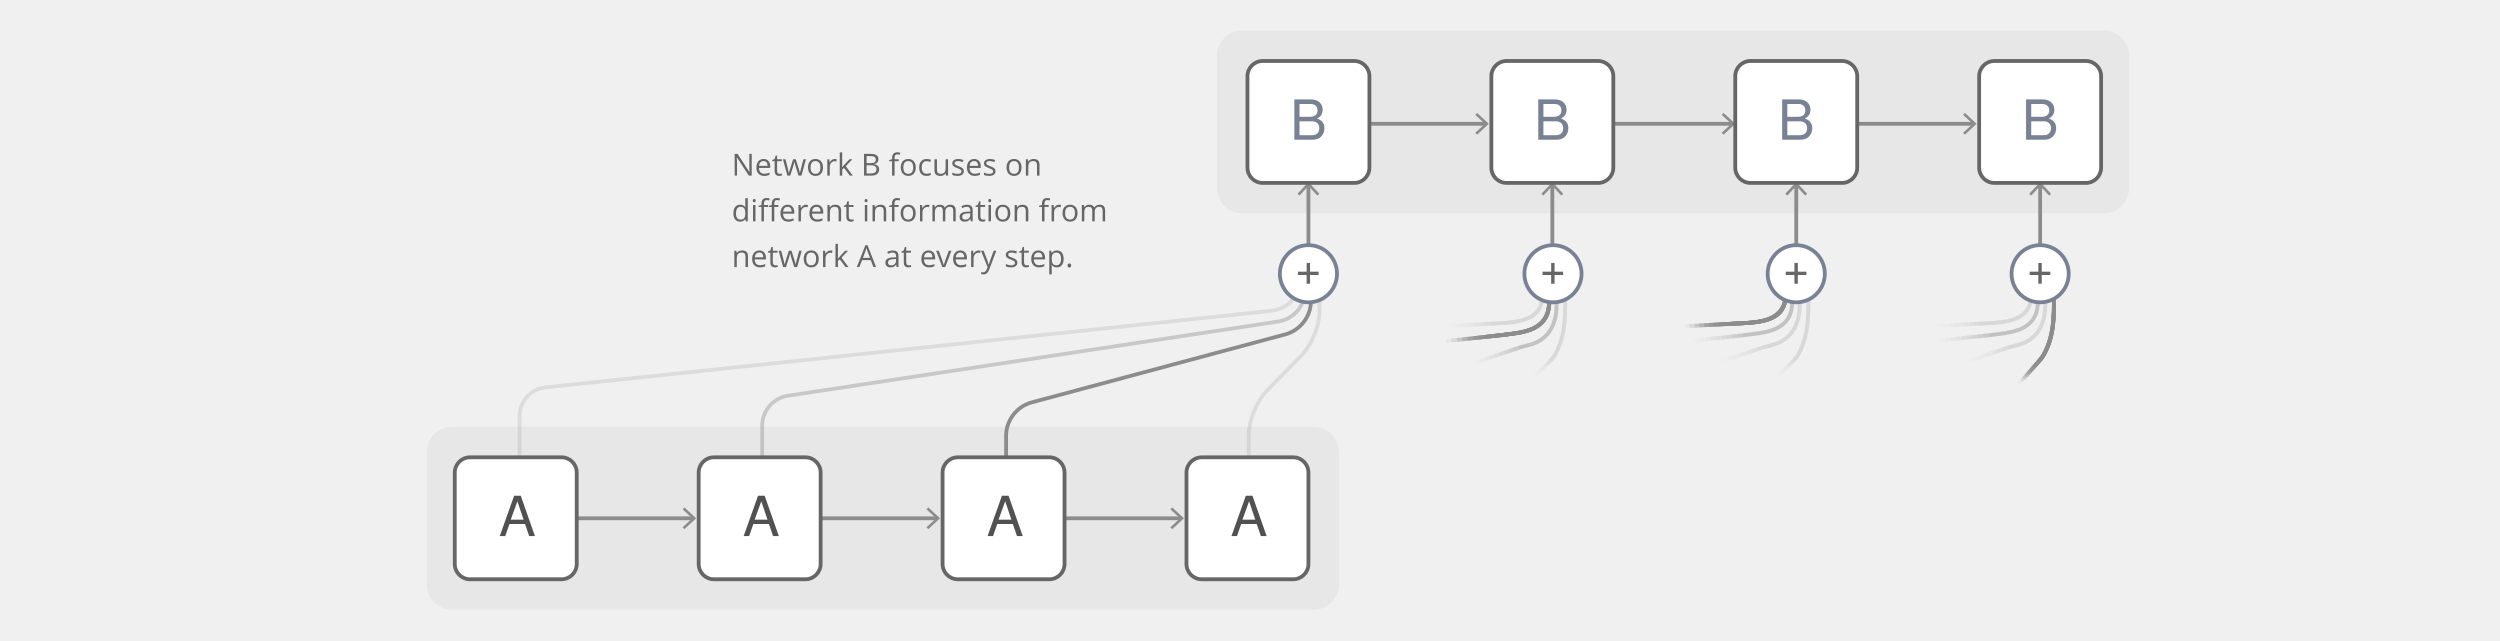
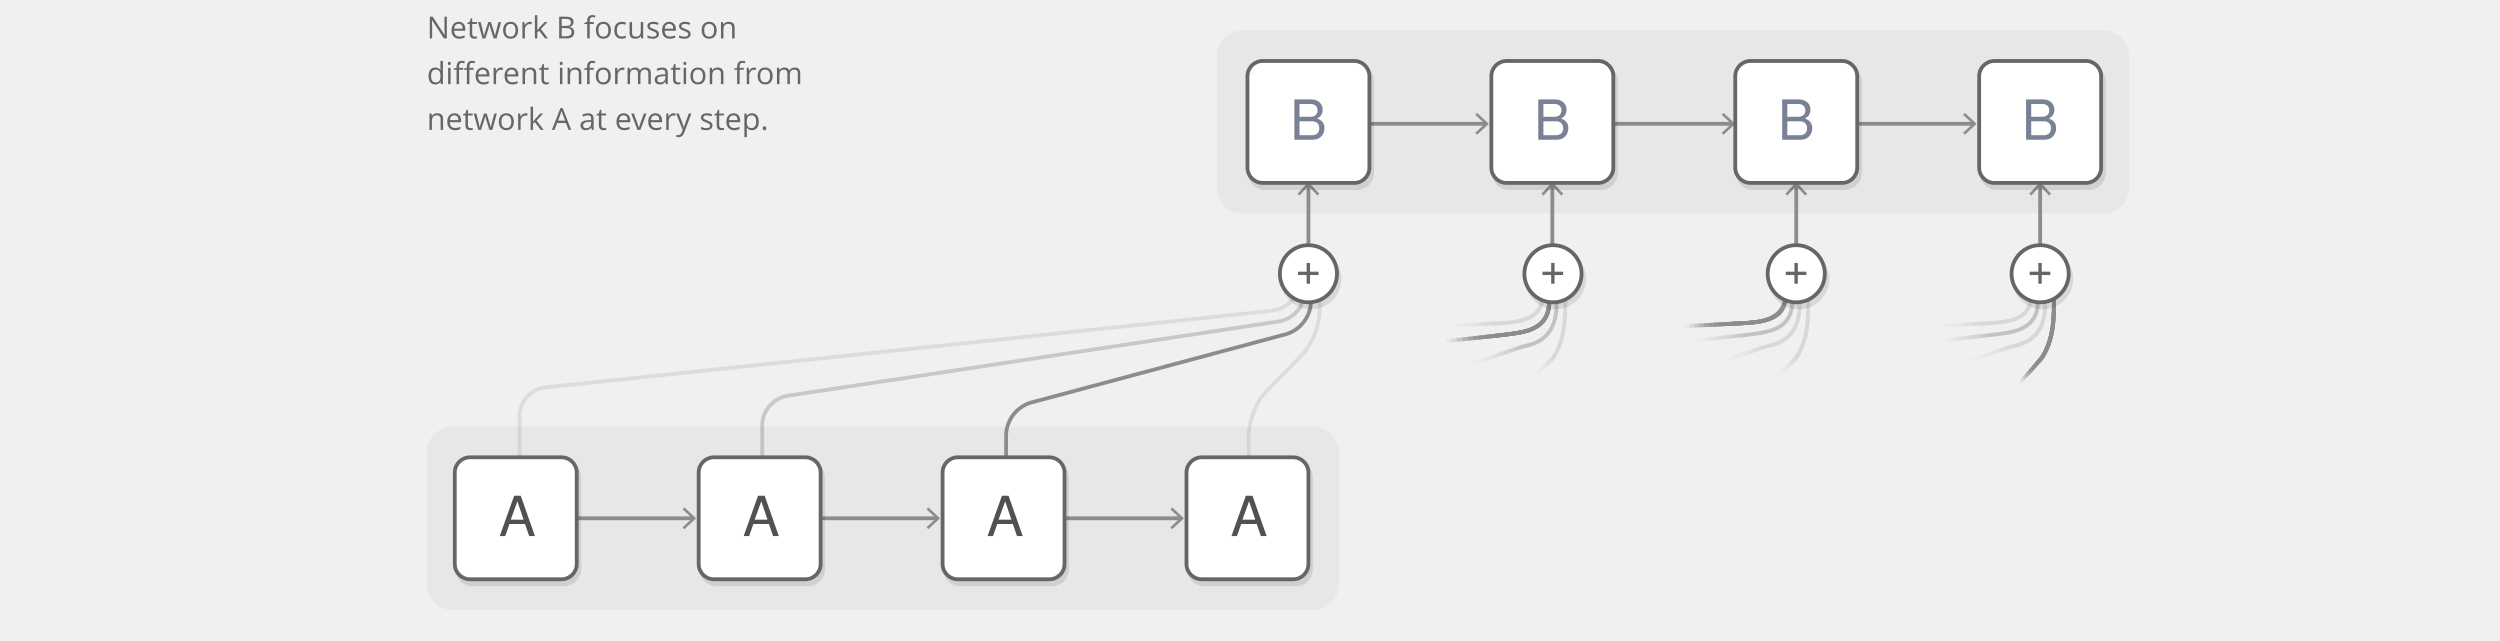
<svg xmlns="http://www.w3.org/2000/svg" xmlns:xlink="http://www.w3.org/1999/xlink" id="background" width="984" height="252" viewBox="0 0 984 252">
  <defs>
    <symbol id="rnn-bg" data-name="rnn-bg" viewBox="0 0 49.5 49.5">
      <rect x="0.75" y="0.75" width="48" height="48" rx="6" ry="6" fill="#fff" stroke="#666" stroke-width="1.5" />
    </symbol>
    <symbol id="rnn-b" data-name="rnn-b" viewBox="0 0 49.5 49.5">
      <use id="rnn-bg-3" data-name="rnn-bg" width="49.5" height="49.5" xlink:href="#rnn-bg" />
      <text transform="translate(17.49 31.75)" font-size="21.77" fill="#798294" font-family="Helvetica">B</text>
    </symbol>
    <symbol id="rnn-a" data-name="rnn-a" viewBox="0 0 49.5 49.5">
      <use id="rnn-bg-15" data-name="rnn-bg" width="49.5" height="49.5" xlink:href="#rnn-bg" />
      <text transform="translate(18.08 31.75)" font-size="21.77" fill="#515151" font-family="Helvetica" letter-spacing="-1">A</text>
    </symbol>
    <symbol id="op-bg" data-name="op-bg" viewBox="0 0 24 24">
-       <circle cx="12" cy="12" r="11.25" fill="#fff" stroke="#798294" stroke-miterlimit="10" stroke-width="1.5" />
+       <circle cx="12" cy="12" r="11.25" fill="#fff" stroke="#666" stroke-miterlimit="10" stroke-width="1.5" />
    </symbol>
    <symbol id="op-sum" data-name="op-sum" viewBox="0 0 24 24">
      <use id="op-bg-3" data-name="op-bg" width="24" height="24" xlink:href="#op-bg" />
      <path d="M7.88,12.5V11.18h3.41V7.75h1.34v3.43H16V12.5H12.62v3.42H11.29V12.5H7.88Z" fill="#666" />
    </symbol>
  </defs>
  <g id="_Group_" data-name="&lt;Group&gt;">
    <rect x="479" y="12" width="359" height="72" rx="10" ry="10" opacity="0.04" />
  </g>
  <g id="_Group_2" data-name="&lt;Group&gt;">
    <rect x="168" y="168" width="359" height="72" rx="10" ry="10" opacity="0.04" />
  </g>
  <g>
    <line x1="611" y1="108.81" x2="611" y2="72.79" fill="none" stroke="#8c8c8c" stroke-miterlimit="10" stroke-width="1.5" />
    <polygon points="615.29 76.26 614.52 76.98 611 73.19 607.48 76.98 606.71 76.26 611 71.65 615.29 76.26" fill="#8c8c8c" />
  </g>
  <g>
    <line x1="515" y1="108.81" x2="515" y2="72.79" fill="none" stroke="#8c8c8c" stroke-miterlimit="10" stroke-width="1.5" />
    <polygon points="519.29 76.26 518.52 76.98 515 73.19 511.48 76.98 510.71 76.26 515 71.65 519.29 76.26" fill="#8c8c8c" />
  </g>
  <g>
    <line x1="537.92" y1="48.73" x2="584.86" y2="48.73" fill="none" stroke="#8c8c8c" stroke-miterlimit="10" stroke-width="1.5" />
    <polygon points="581.38 53.02 580.67 52.26 584.46 48.73 580.67 45.2 581.38 44.44 586 48.73 581.38 53.02" fill="#8c8c8c" />
  </g>
  <g>
    <line x1="225.92" y1="204" x2="272.86" y2="204" fill="none" stroke="#8c8c8c" stroke-miterlimit="10" stroke-width="1.5" />
    <polygon points="269.38 208.29 268.67 207.53 272.46 204 268.67 200.47 269.38 199.71 274 204 269.38 208.29" fill="#8c8c8c" />
  </g>
  <g>
    <line x1="321.92" y1="204" x2="368.86" y2="204" fill="none" stroke="#8c8c8c" stroke-miterlimit="10" stroke-width="1.5" />
    <polygon points="365.38 208.29 364.67 207.53 368.46 204 364.67 200.47 365.38 199.71 370 204 365.38 208.29" fill="#8c8c8c" />
  </g>
  <g>
    <line x1="417.92" y1="204" x2="464.86" y2="204" fill="none" stroke="#8c8c8c" stroke-miterlimit="10" stroke-width="1.5" />
    <polygon points="461.38 208.29 460.67 207.53 464.46 204 460.67 200.47 461.38 199.71 466 204 461.38 208.29" fill="#8c8c8c" />
  </g>
  <g>
    <line x1="634.92" y1="48.73" x2="681.86" y2="48.73" fill="none" stroke="#8c8c8c" stroke-miterlimit="10" stroke-width="1.5" />
    <polygon points="678.38 53.02 677.67 52.26 681.46 48.73 677.67 45.2 678.38 44.44 683 48.73 678.38 53.02" fill="#8c8c8c" />
  </g>
  <g>
    <line x1="729.92" y1="48.73" x2="776.86" y2="48.73" fill="none" stroke="#8c8c8c" stroke-miterlimit="10" stroke-width="1.5" />
    <polygon points="773.38 53.02 772.67 52.26 776.46 48.73 772.67 45.2 773.38 44.44 778 48.73 773.38 53.02" fill="#8c8c8c" />
  </g>
  <g>
    <line x1="707" y1="108.81" x2="707" y2="72.79" fill="none" stroke="#8c8c8c" stroke-miterlimit="10" stroke-width="1.5" />
    <polygon points="711.29 76.26 710.52 76.98 707 73.19 703.48 76.98 702.71 76.26 707 71.65 711.29 76.26" fill="#8c8c8c" />
  </g>
  <g>
    <line x1="803" y1="108.81" x2="803" y2="72.79" fill="none" stroke="#8c8c8c" stroke-miterlimit="10" stroke-width="1.5" />
    <polygon points="807.29 76.26 806.52 76.98 803 73.19 799.48 76.98 798.71 76.26 803 71.65 807.29 76.26" fill="#8c8c8c" />
  </g>
  <g>
    <g opacity="0.2">
      <path d="M204.5,199V163.5a11.39,11.39,0,0,1,9.94-11l285.61-30.13c5.47-.58,9.94-4,9.94-7.68V108" fill="none" stroke="#8c8c8c" stroke-miterlimit="10" stroke-width="1.5" />
    </g>
    <g opacity="0.4">
      <path d="M300,199V167.29a12,12,0,0,1,9.89-11.5l193.23-29.24c5.44-.82,9.89-5.34,9.89-10V108" fill="none" stroke="#8c8c8c" stroke-miterlimit="10" stroke-width="1.5" />
    </g>
    <path d="M396,199V171.08a13.8,13.8,0,0,1,9.66-12.59l100.68-27A13.8,13.8,0,0,0,516,118.85V108" fill="none" stroke="#8c8c8c" stroke-miterlimit="10" stroke-width="1.5" />
    <g opacity="0.2">
      <path d="M491.5,199V171.08c0-5.5,3.15-13.21,7-17.14l13.87-14.15c3.85-3.93,7-11.64,7-17.14V108" fill="none" stroke="#8c8c8c" stroke-miterlimit="10" stroke-width="1.5" />
    </g>
  </g>
  <g>
    <path d="M606.67,112a36.23,36.23,0,0,1,.33,6c-2,9-12,9-20.38,9.39L565.5,128.5" fill="none" stroke="#8c8c8c" stroke-miterlimit="10" stroke-width="1.5" opacity="0" />
    <path d="M567.42,128.4l19.42-1C595.17,127,606,127.08,607,118a22,22,0,0,0-.33-6" fill="none" stroke="#8c8c8c" stroke-miterlimit="10" stroke-width="1.5" opacity="0" />
    <path d="M569.34,128.3l17.73-.93C595.34,127,606,127,607,118a22,22,0,0,0-.33-6" fill="none" stroke="#8c8c8c" stroke-miterlimit="10" stroke-width="1.5" opacity="0.01" />
    <path d="M571.26,128.2l16-.84C595.51,127,606,126.92,607,118a22,22,0,0,0-.33-6" fill="none" stroke="#8c8c8c" stroke-miterlimit="10" stroke-width="1.5" opacity="0.01" />
    <path d="M573.18,128.09l14.33-.75C595.67,127,606,126.84,607,118a22,22,0,0,0-.33-6" fill="none" stroke="#8c8c8c" stroke-miterlimit="10" stroke-width="1.5" opacity="0.02" />
    <path d="M575.1,128l12.64-.66c8.1-.37,18.3-0.57,19.26-9.34a22,22,0,0,0-.33-6" fill="none" stroke="#8c8c8c" stroke-miterlimit="10" stroke-width="1.5" opacity="0.02" />
    <path d="M577,127.89l10.94-.57c8-.37,18.08-0.64,19-9.33a22,22,0,0,0-.33-6" fill="none" stroke="#8c8c8c" stroke-miterlimit="10" stroke-width="1.5" opacity="0.03" />
    <path d="M578.94,127.79l9.25-.47c8-.37,17.87-0.71,18.81-9.32a22,22,0,0,0-.33-6" fill="none" stroke="#8c8c8c" stroke-miterlimit="10" stroke-width="1.5" opacity="0.03" />
    <path d="M580.86,127.69l7.55-.38c7.94-.37,17.65-0.78,18.59-9.31a22,22,0,0,0-.33-6" fill="none" stroke="#8c8c8c" stroke-miterlimit="10" stroke-width="1.5" opacity="0.04" />
    <path d="M582.78,127.59l5.85-.29c7.88-.36,17.44-0.85,18.37-9.3a22,22,0,0,0-.33-6" fill="none" stroke="#8c8c8c" stroke-miterlimit="10" stroke-width="1.5" opacity="0.04" />
    <path d="M584.7,127.49l4.16-.2c7.83-.36,17.23-0.93,18.14-9.29a22,22,0,0,0-.33-6" fill="none" stroke="#8c8c8c" stroke-miterlimit="10" stroke-width="1.5" opacity="0.05" />
    <path d="M586.62,127.39l2.46-.11c7.77-.36,16.11-1.14,17.92-9.28a36.23,36.23,0,0,0-.33-6" fill="none" stroke="#8c8c8c" stroke-miterlimit="10" stroke-width="1.5" opacity="0.05" />
  </g>
  <g>
    <path d="M609.67,112c0,5.08,1,10.8-2.73,14.82-4,4.25-11,4.32-16.43,5.14L567,134.5" fill="none" stroke="#8c8c8c" stroke-miterlimit="10" stroke-width="1.5" opacity="0" />
    <path d="M569.14,134.27L590.57,132c5.43-.78,12.38-0.9,16.36-5.13,3.78-4,2.73-9.74,2.73-14.82" fill="none" stroke="#8c8c8c" stroke-miterlimit="10" stroke-width="1.5" opacity="0.08" />
    <path d="M571.27,134l19.37-2.1c5.41-.77,12.33-0.91,16.29-5.12,3.78-4,2.73-9.74,2.73-14.82" fill="none" stroke="#8c8c8c" stroke-miterlimit="10" stroke-width="1.5" opacity="0.16" />
    <path d="M573.41,133.81l17.3-1.88c5.4-.77,12.28-0.92,16.22-5.11,3.78-4,2.73-9.74,2.73-14.82" fill="none" stroke="#8c8c8c" stroke-miterlimit="10" stroke-width="1.5" opacity="0.25" />
    <path d="M575.55,133.58l15.23-1.65c5.39-.76,12.23-0.93,16.16-5.1,3.78-4,2.73-9.74,2.73-14.82" fill="none" stroke="#8c8c8c" stroke-miterlimit="10" stroke-width="1.5" opacity="0.33" />
    <path d="M577.68,133.35l13.16-1.43c5.38-.76,12.18-0.93,16.09-5.09s2.73-9.74,2.73-14.82" fill="none" stroke="#8c8c8c" stroke-miterlimit="10" stroke-width="1.5" opacity="0.41" />
    <path d="M579.82,133.12l11.09-1.21c5.37-.75,12.13-0.94,16-5.08s2.73-9.74,2.73-14.82" fill="none" stroke="#8c8c8c" stroke-miterlimit="10" stroke-width="1.5" opacity="0.49" />
    <path d="M582,132.88l9-1c5.36-.75,12.08-1,16-5.07s2.73-9.74,2.73-14.82" fill="none" stroke="#8c8c8c" stroke-miterlimit="10" stroke-width="1.5" opacity="0.57" />
    <path d="M584.1,132.65l7-.77c5.35-.75,12-1,15.88-5.06s2.73-9.74,2.73-14.82" fill="none" stroke="#8c8c8c" stroke-miterlimit="10" stroke-width="1.5" opacity="0.65" />
    <path d="M586.23,132.42l4.88-.55c5.33-.75,12-1,15.82-5.06s2.73-9.74,2.73-14.82" fill="none" stroke="#8c8c8c" stroke-miterlimit="10" stroke-width="1.5" opacity="0.74" />
    <path d="M588.37,132.19l2.82-.33c5.32-.74,11.92-1,15.75-5s2.73-9.74,2.73-14.82" fill="none" stroke="#8c8c8c" stroke-miterlimit="10" stroke-width="1.5" opacity="0.82" />
    <path d="M590.51,132l0.75-.11c5.31-.73,11.87-1,15.68-5s2.73-9.74,2.73-14.82" fill="none" stroke="#8c8c8c" stroke-miterlimit="10" stroke-width="1.5" opacity="0.9" />
  </g>
  <g>
    <path d="M612.67,112v8.09c0,6.89-2.61,13.08-9.7,15.37-1.66.54-3.39,0.91-5.07,1.36L577,144" fill="none" stroke="#8c8c8c" stroke-miterlimit="10" stroke-width="1.5" opacity="0" />
    <path d="M578.9,143.35L598,136.79c1.65-.43,3.33-0.81,5-1.33,7.09-2.29,9.7-8.48,9.7-15.37V112" fill="none" stroke="#8c8c8c" stroke-miterlimit="10" stroke-width="1.5" opacity="0.01" />
    <path d="M580.8,142.69l17.33-5.93c1.61-.42,3.26-0.79,4.84-1.3,7.09-2.29,9.7-8.48,9.7-15.37V112" fill="none" stroke="#8c8c8c" stroke-miterlimit="10" stroke-width="1.5" opacity="0.02" />
    <path d="M582.7,142l15.54-5.31c1.57-.41,3.18-0.77,4.72-1.27,7.09-2.29,9.7-8.48,9.7-15.37V112" fill="none" stroke="#8c8c8c" stroke-miterlimit="10" stroke-width="1.5" opacity="0.03" />
    <path d="M584.6,141.39c0.15,0,13.6-4.65,13.76-4.69,1.53-.4,3.1-0.75,4.61-1.24,7.09-2.29,9.7-8.48,9.7-15.37V112" fill="none" stroke="#8c8c8c" stroke-miterlimit="10" stroke-width="1.5" opacity="0.04" />
    <path d="M586.5,140.74c0.19-.05,11.78-4,12-4.06,1.5-.38,3-0.74,4.49-1.21,7.09-2.29,9.7-8.48,9.7-15.37V112" fill="none" stroke="#8c8c8c" stroke-miterlimit="10" stroke-width="1.5" opacity="0.05" />
    <path d="M588.4,140.08c0.23-.06,10-3.38,10.19-3.44,1.46-.37,2.94-0.72,4.38-1.18,7.09-2.29,9.7-8.48,9.7-15.37V112" fill="none" stroke="#8c8c8c" stroke-miterlimit="10" stroke-width="1.5" opacity="0.05" />
    <path d="M590.3,139.43c0.27-.07,8.14-2.75,8.41-2.82,1.42-.36,2.87-0.7,4.26-1.15,7.09-2.29,9.7-8.48,9.7-15.37V112" fill="none" stroke="#8c8c8c" stroke-miterlimit="10" stroke-width="1.5" opacity="0.06" />
    <path d="M592.2,138.78c0.31-.08,6.31-2.12,6.62-2.2,1.39-.35,2.79-0.68,4.14-1.12,7.09-2.29,9.7-8.48,9.7-15.37V112" fill="none" stroke="#8c8c8c" stroke-miterlimit="10" stroke-width="1.5" opacity="0.07" />
    <path d="M594.1,138.13c0.34-.09,4.49-1.49,4.84-1.57,1.35-.34,2.71-0.67,4-1.09,7.09-2.29,9.7-8.48,9.7-15.37V112" fill="none" stroke="#8c8c8c" stroke-miterlimit="10" stroke-width="1.5" opacity="0.08" />
    <path d="M596,137.47c0.38-.1,2.67-0.85,3.05-1,1.31-.33,2.63-0.65,3.91-1.06,7.09-2.29,9.7-8.48,9.7-15.37V112" fill="none" stroke="#8c8c8c" stroke-miterlimit="10" stroke-width="1.5" opacity="0.09" />
    <path d="M597.9,136.82l1.27-.33c1.27-.32,2.56-0.63,3.8-1,7.09-2.29,9.7-8.48,9.7-15.37V112" fill="none" stroke="#8c8c8c" stroke-miterlimit="10" stroke-width="1.5" opacity="0.1" />
  </g>
  <g>
    <path d="M616,112c0,10.32,1.14,20.66-5.19,29.6L602,150" fill="none" stroke="#8c8c8c" stroke-miterlimit="10" stroke-width="1.5" opacity="0" />
    <path d="M602.8,149.24c0-.07,8.13-7.78,8.18-7.84,5.74-9.18,5.06-19.15,5.06-29.39" fill="none" stroke="#8c8c8c" stroke-miterlimit="10" stroke-width="1.5" opacity="0" />
    <path d="M603.61,148.47c0.1-.14,7.42-7.15,7.51-7.29,5.63-9.1,4.93-19,4.93-29.18" fill="none" stroke="#8c8c8c" stroke-miterlimit="10" stroke-width="1.5" opacity="0.01" />
    <path d="M604.41,147.71c0.15-.21,6.71-6.53,6.83-6.74,5.53-9,4.79-18.89,4.79-29" fill="none" stroke="#8c8c8c" stroke-miterlimit="10" stroke-width="1.5" opacity="0.01" />
    <path d="M605.22,146.95c0.2-.28,6-5.91,6.16-6.19C616.8,131.82,616,122,616,112" fill="none" stroke="#8c8c8c" stroke-miterlimit="10" stroke-width="1.5" opacity="0.02" />
    <path d="M606,146.18c0.25-.35,5.28-5.28,5.49-5.63,5.31-8.86,4.53-18.63,4.53-28.55" fill="none" stroke="#8c8c8c" stroke-miterlimit="10" stroke-width="1.5" opacity="0.02" />
    <path d="M606.83,145.42c0.29-.42,4.57-4.66,4.82-5.08,5.21-8.78,4.39-18.5,4.39-28.34" fill="none" stroke="#8c8c8c" stroke-miterlimit="10" stroke-width="1.5" opacity="0.03" />
    <path d="M607.63,144.66c0.34-.49,3.86-4,4.15-4.53,5.1-8.7,4.26-18.37,4.26-28.13" fill="none" stroke="#8c8c8c" stroke-miterlimit="10" stroke-width="1.5" opacity="0.03" />
    <path d="M608.44,143.89c0.39-.55,3.15-3.41,3.48-4,5-8.62,4.13-18.24,4.13-27.92" fill="none" stroke="#8c8c8c" stroke-miterlimit="10" stroke-width="1.5" opacity="0.04" />
    <path d="M609.24,143.13c0.44-.62,2.44-2.79,2.81-3.42,4.89-8.54,4-18.11,4-27.71" fill="none" stroke="#8c8c8c" stroke-miterlimit="10" stroke-width="1.5" opacity="0.04" />
    <path d="M610,142.37c0.49-.69,1.73-2.16,2.13-2.87C617,131,616,121.52,616,112" fill="none" stroke="#8c8c8c" stroke-miterlimit="10" stroke-width="1.5" opacity="0.05" />
    <path d="M610.85,141.6a25.6,25.6,0,0,0,1.46-2.32C617,130.9,616,121.44,616,112" fill="none" stroke="#8c8c8c" stroke-miterlimit="10" stroke-width="1.5" opacity="0.05" />
  </g>
  <g>
    <path d="M702.33,112a36.23,36.23,0,0,1,.33,6c-2,9-12,9-20.38,9.39l-21.12,1.11" fill="none" stroke="#8c8c8c" stroke-miterlimit="10" stroke-width="1.5" opacity="0" />
    <path d="M663.09,128.4l19.42-1c8.33-.38,19.16-0.29,20.16-9.38a22,22,0,0,0-.33-6" fill="none" stroke="#8c8c8c" stroke-miterlimit="10" stroke-width="1.5" opacity="0.08" />
    <path d="M665,128.3l17.73-.93C691,127,701.68,127,702.67,118a22,22,0,0,0-.33-6" fill="none" stroke="#8c8c8c" stroke-miterlimit="10" stroke-width="1.5" opacity="0.16" />
    <path d="M666.93,128.2l16-.84c8.21-.38,18.73-0.43,19.71-9.36a22,22,0,0,0-.33-6" fill="none" stroke="#8c8c8c" stroke-miterlimit="10" stroke-width="1.5" opacity="0.25" />
    <path d="M668.85,128.09l14.33-.75c8.16-.38,18.51-0.5,19.49-9.35a22,22,0,0,0-.33-6" fill="none" stroke="#8c8c8c" stroke-miterlimit="10" stroke-width="1.5" opacity="0.33" />
    <path d="M670.77,128l12.64-.66c8.1-.37,18.3-0.57,19.26-9.34a22,22,0,0,0-.33-6" fill="none" stroke="#8c8c8c" stroke-miterlimit="10" stroke-width="1.5" opacity="0.41" />
    <path d="M672.69,127.89l10.94-.57c8-.37,18.08-0.64,19-9.33a22,22,0,0,0-.33-6" fill="none" stroke="#8c8c8c" stroke-miterlimit="10" stroke-width="1.5" opacity="0.49" />
    <path d="M674.61,127.79l9.25-.47c8-.37,17.87-0.71,18.81-9.32a22,22,0,0,0-.33-6" fill="none" stroke="#8c8c8c" stroke-miterlimit="10" stroke-width="1.5" opacity="0.57" />
    <path d="M676.53,127.69l7.55-.38c7.94-.37,17.65-0.78,18.59-9.31a22,22,0,0,0-.33-6" fill="none" stroke="#8c8c8c" stroke-miterlimit="10" stroke-width="1.5" opacity="0.65" />
    <path d="M678.45,127.59l5.85-.29c7.88-.36,17.44-0.85,18.37-9.3a22,22,0,0,0-.33-6" fill="none" stroke="#8c8c8c" stroke-miterlimit="10" stroke-width="1.5" opacity="0.74" />
    <path d="M680.37,127.49l4.16-.2c7.83-.36,17.23-0.93,18.14-9.29a22,22,0,0,0-.33-6" fill="none" stroke="#8c8c8c" stroke-miterlimit="10" stroke-width="1.5" opacity="0.82" />
    <path d="M682.29,127.39l2.46-.11c7.77-.36,16.11-1.14,17.92-9.28a36.23,36.23,0,0,0-.33-6" fill="none" stroke="#8c8c8c" stroke-miterlimit="10" stroke-width="1.5" opacity="0.9" />
  </g>
  <g>
    <path d="M705.33,112c0,5.08,1,10.8-2.73,14.82-4,4.25-11,4.32-16.43,5.14l-23.51,2.54" fill="none" stroke="#8c8c8c" stroke-miterlimit="10" stroke-width="1.5" opacity="0" />
    <path d="M664.8,134.27L686.24,132c5.43-.78,12.38-0.9,16.36-5.13,3.78-4,2.73-9.74,2.73-14.82" fill="none" stroke="#8c8c8c" stroke-miterlimit="10" stroke-width="1.5" opacity="0.01" />
    <path d="M666.94,134l19.37-2.1c5.41-.77,12.33-0.91,16.29-5.12,3.78-4,2.73-9.74,2.73-14.82" fill="none" stroke="#8c8c8c" stroke-miterlimit="10" stroke-width="1.5" opacity="0.02" />
    <path d="M669.08,133.81l17.3-1.88c5.4-.77,12.28-0.92,16.22-5.11,3.78-4,2.73-9.74,2.73-14.82" fill="none" stroke="#8c8c8c" stroke-miterlimit="10" stroke-width="1.5" opacity="0.03" />
    <path d="M671.21,133.58l15.23-1.65c5.39-.76,12.23-0.93,16.16-5.1,3.78-4,2.73-9.74,2.73-14.82" fill="none" stroke="#8c8c8c" stroke-miterlimit="10" stroke-width="1.5" opacity="0.04" />
    <path d="M673.35,133.35l13.16-1.43c5.38-.76,12.18-0.93,16.09-5.09s2.73-9.74,2.73-14.82" fill="none" stroke="#8c8c8c" stroke-miterlimit="10" stroke-width="1.5" opacity="0.05" />
    <path d="M675.49,133.12l11.09-1.21c5.37-.75,12.13-0.94,16-5.08s2.73-9.74,2.73-14.82" fill="none" stroke="#8c8c8c" stroke-miterlimit="10" stroke-width="1.5" opacity="0.05" />
    <path d="M677.63,132.88l9-1c5.36-.75,12.08-1,16-5.07s2.73-9.74,2.73-14.82" fill="none" stroke="#8c8c8c" stroke-miterlimit="10" stroke-width="1.5" opacity="0.06" />
    <path d="M679.76,132.65l7-.77c5.35-.75,12-1,15.88-5.06s2.73-9.74,2.73-14.82" fill="none" stroke="#8c8c8c" stroke-miterlimit="10" stroke-width="1.5" opacity="0.07" />
    <path d="M681.9,132.42l4.88-.55c5.33-.75,12-1,15.82-5.06s2.73-9.74,2.73-14.82" fill="none" stroke="#8c8c8c" stroke-miterlimit="10" stroke-width="1.5" opacity="0.08" />
    <path d="M684,132.19l2.82-.33c5.32-.74,11.92-1,15.75-5s2.73-9.74,2.73-14.82" fill="none" stroke="#8c8c8c" stroke-miterlimit="10" stroke-width="1.5" opacity="0.09" />
    <path d="M686.17,132l0.75-.11c5.31-.73,11.87-1,15.68-5s2.73-9.74,2.73-14.82" fill="none" stroke="#8c8c8c" stroke-miterlimit="10" stroke-width="1.5" opacity="0.1" />
  </g>
  <g>
    <path d="M708.33,112v8.09c0,6.89-2.61,13.08-9.7,15.37-1.66.54-3.39,0.91-5.07,1.36L672.67,144" fill="none" stroke="#8c8c8c" stroke-miterlimit="10" stroke-width="1.5" opacity="0" />
    <path d="M674.57,143.35l19.11-6.56c1.65-.43,3.33-0.81,5-1.33,7.09-2.29,9.7-8.48,9.7-15.37V112" fill="none" stroke="#8c8c8c" stroke-miterlimit="10" stroke-width="1.5" opacity="0" />
    <path d="M676.47,142.69l17.33-5.93c1.61-.42,3.26-0.79,4.84-1.3,7.09-2.29,9.7-8.48,9.7-15.37V112" fill="none" stroke="#8c8c8c" stroke-miterlimit="10" stroke-width="1.5" opacity="0.01" />
    <path d="M678.37,142l15.54-5.31c1.57-.41,3.18-0.77,4.72-1.27,7.09-2.29,9.7-8.48,9.7-15.37V112" fill="none" stroke="#8c8c8c" stroke-miterlimit="10" stroke-width="1.5" opacity="0.01" />
    <path d="M680.27,141.39c0.15,0,13.6-4.65,13.76-4.69,1.53-.4,3.1-0.75,4.61-1.24,7.09-2.29,9.7-8.48,9.7-15.37V112" fill="none" stroke="#8c8c8c" stroke-miterlimit="10" stroke-width="1.5" opacity="0.02" />
    <path d="M682.16,140.74c0.19-.05,11.78-4,12-4.06,1.5-.38,3-0.74,4.49-1.21,7.09-2.29,9.7-8.48,9.7-15.37V112" fill="none" stroke="#8c8c8c" stroke-miterlimit="10" stroke-width="1.5" opacity="0.02" />
    <path d="M684.06,140.08c0.23-.06,10-3.38,10.19-3.44,1.46-.37,2.94-0.72,4.38-1.18,7.09-2.29,9.7-8.48,9.7-15.37V112" fill="none" stroke="#8c8c8c" stroke-miterlimit="10" stroke-width="1.5" opacity="0.03" />
    <path d="M686,139.43c0.27-.07,8.14-2.75,8.41-2.82,1.42-.36,2.87-0.7,4.26-1.15,7.09-2.29,9.7-8.48,9.7-15.37V112" fill="none" stroke="#8c8c8c" stroke-miterlimit="10" stroke-width="1.5" opacity="0.03" />
    <path d="M687.86,138.78c0.31-.08,6.31-2.12,6.62-2.2,1.39-.35,2.79-0.68,4.14-1.12,7.09-2.29,9.7-8.48,9.7-15.37V112" fill="none" stroke="#8c8c8c" stroke-miterlimit="10" stroke-width="1.5" opacity="0.04" />
    <path d="M689.76,138.13c0.34-.09,4.49-1.49,4.84-1.57,1.35-.34,2.71-0.67,4-1.09,7.09-2.29,9.7-8.48,9.7-15.37V112" fill="none" stroke="#8c8c8c" stroke-miterlimit="10" stroke-width="1.5" opacity="0.04" />
    <path d="M691.66,137.47c0.38-.1,2.67-0.85,3.05-1,1.31-.33,2.63-0.65,3.91-1.06,7.09-2.29,9.7-8.48,9.7-15.37V112" fill="none" stroke="#8c8c8c" stroke-miterlimit="10" stroke-width="1.5" opacity="0.05" />
    <path d="M693.56,136.82l1.27-.33c1.27-.32,2.56-0.63,3.8-1,7.09-2.29,9.7-8.48,9.7-15.37V112" fill="none" stroke="#8c8c8c" stroke-miterlimit="10" stroke-width="1.5" opacity="0.05" />
  </g>
  <g>
    <path d="M711.71,112c0,10.32,1.14,20.66-5.19,29.6l-8.85,8.4" fill="none" stroke="#8c8c8c" stroke-miterlimit="10" stroke-width="1.5" opacity="0" />
    <path d="M698.47,149.24c0-.07,8.13-7.78,8.18-7.84,5.74-9.18,5.06-19.15,5.06-29.39" fill="none" stroke="#8c8c8c" stroke-miterlimit="10" stroke-width="1.5" opacity="0" />
    <path d="M699.28,148.47c0.1-.14,7.42-7.15,7.51-7.29,5.63-9.1,4.93-19,4.93-29.18" fill="none" stroke="#8c8c8c" stroke-miterlimit="10" stroke-width="1.5" opacity="0.01" />
    <path d="M700.08,147.71c0.15-.21,6.71-6.53,6.83-6.74,5.53-9,4.79-18.89,4.79-29" fill="none" stroke="#8c8c8c" stroke-miterlimit="10" stroke-width="1.5" opacity="0.01" />
    <path d="M700.88,146.95c0.2-.28,6-5.91,6.16-6.19,5.42-8.94,4.66-18.76,4.66-28.76" fill="none" stroke="#8c8c8c" stroke-miterlimit="10" stroke-width="1.5" opacity="0.02" />
    <path d="M701.69,146.18c0.25-.35,5.28-5.28,5.49-5.63,5.31-8.86,4.53-18.63,4.53-28.55" fill="none" stroke="#8c8c8c" stroke-miterlimit="10" stroke-width="1.5" opacity="0.02" />
    <path d="M702.49,145.42c0.29-.42,4.57-4.66,4.82-5.08,5.21-8.78,4.39-18.5,4.39-28.34" fill="none" stroke="#8c8c8c" stroke-miterlimit="10" stroke-width="1.5" opacity="0.03" />
    <path d="M703.3,144.66c0.34-.49,3.86-4,4.15-4.53,5.1-8.7,4.26-18.37,4.26-28.13" fill="none" stroke="#8c8c8c" stroke-miterlimit="10" stroke-width="1.5" opacity="0.03" />
    <path d="M704.1,143.89c0.39-.55,3.15-3.41,3.48-4,5-8.62,4.13-18.24,4.13-27.92" fill="none" stroke="#8c8c8c" stroke-miterlimit="10" stroke-width="1.5" opacity="0.04" />
    <path d="M704.91,143.13c0.44-.62,2.44-2.79,2.81-3.42,4.89-8.54,4-18.11,4-27.71" fill="none" stroke="#8c8c8c" stroke-miterlimit="10" stroke-width="1.5" opacity="0.04" />
    <path d="M705.71,142.37c0.49-.69,1.73-2.16,2.13-2.87,4.79-8.46,3.86-18,3.86-27.5" fill="none" stroke="#8c8c8c" stroke-miterlimit="10" stroke-width="1.5" opacity="0.05" />
    <path d="M706.52,141.6a25.6,25.6,0,0,0,1.46-2.32c4.68-8.39,3.73-17.85,3.73-27.28" fill="none" stroke="#8c8c8c" stroke-miterlimit="10" stroke-width="1.5" opacity="0.05" />
  </g>
  <g>
    <path d="M799,112a36.23,36.23,0,0,1,.33,6c-2,9-12,9-20.38,9.39l-21.12,1.11" fill="none" stroke="#8c8c8c" stroke-miterlimit="10" stroke-width="1.5" opacity="0" />
    <path d="M759.75,128.4l19.42-1c8.33-.38,19.16-0.29,20.16-9.38a22,22,0,0,0-.33-6" fill="none" stroke="#8c8c8c" stroke-miterlimit="10" stroke-width="1.5" opacity="0" />
    <path d="M761.67,128.3l17.73-.93c8.27-.38,18.94-0.36,19.93-9.37a22,22,0,0,0-.33-6" fill="none" stroke="#8c8c8c" stroke-miterlimit="10" stroke-width="1.5" opacity="0.01" />
    <path d="M763.59,128.2l16-.84c8.21-.38,18.73-0.43,19.71-9.36a22,22,0,0,0-.33-6" fill="none" stroke="#8c8c8c" stroke-miterlimit="10" stroke-width="1.5" opacity="0.01" />
    <path d="M765.51,128.09l14.33-.75c8.16-.38,18.51-0.5,19.49-9.35a22,22,0,0,0-.33-6" fill="none" stroke="#8c8c8c" stroke-miterlimit="10" stroke-width="1.5" opacity="0.02" />
    <path d="M767.43,128l12.64-.66c8.1-.37,18.3-0.57,19.26-9.34a22,22,0,0,0-.33-6" fill="none" stroke="#8c8c8c" stroke-miterlimit="10" stroke-width="1.5" opacity="0.02" />
    <path d="M769.35,127.89l10.94-.57c8-.37,18.08-0.64,19-9.33a22,22,0,0,0-.33-6" fill="none" stroke="#8c8c8c" stroke-miterlimit="10" stroke-width="1.5" opacity="0.03" />
    <path d="M771.27,127.79l9.25-.47c8-.37,17.87-0.71,18.81-9.32a22,22,0,0,0-.33-6" fill="none" stroke="#8c8c8c" stroke-miterlimit="10" stroke-width="1.5" opacity="0.03" />
    <path d="M773.19,127.69l7.55-.38c7.94-.37,17.65-0.78,18.59-9.31a22,22,0,0,0-.33-6" fill="none" stroke="#8c8c8c" stroke-miterlimit="10" stroke-width="1.5" opacity="0.04" />
    <path d="M775.11,127.59l5.85-.29c7.88-.36,17.44-0.85,18.37-9.3a22,22,0,0,0-.33-6" fill="none" stroke="#8c8c8c" stroke-miterlimit="10" stroke-width="1.5" opacity="0.04" />
    <path d="M777,127.49l4.16-.2c7.83-.36,17.23-0.93,18.14-9.29a22,22,0,0,0-.33-6" fill="none" stroke="#8c8c8c" stroke-miterlimit="10" stroke-width="1.5" opacity="0.05" />
    <path d="M779,127.39l2.46-.11c7.77-.36,16.11-1.14,17.92-9.28a36.23,36.23,0,0,0-.33-6" fill="none" stroke="#8c8c8c" stroke-miterlimit="10" stroke-width="1.5" opacity="0.05" />
  </g>
  <g>
    <path d="M802,112c0,5.08,1,10.8-2.73,14.82-4,4.25-11,4.32-16.43,5.14l-23.51,2.54" fill="none" stroke="#8c8c8c" stroke-miterlimit="10" stroke-width="1.5" opacity="0" />
    <path d="M761.47,134.27L782.91,132c5.43-.78,12.38-0.9,16.36-5.13,3.78-4,2.73-9.74,2.73-14.82" fill="none" stroke="#8c8c8c" stroke-miterlimit="10" stroke-width="1.5" opacity="0.01" />
    <path d="M763.61,134l19.37-2.1c5.41-.77,12.33-0.91,16.29-5.12,3.78-4,2.73-9.74,2.73-14.82" fill="none" stroke="#8c8c8c" stroke-miterlimit="10" stroke-width="1.5" opacity="0.02" />
    <path d="M765.74,133.81l17.3-1.88c5.4-.77,12.28-0.92,16.22-5.11,3.78-4,2.73-9.74,2.73-14.82" fill="none" stroke="#8c8c8c" stroke-miterlimit="10" stroke-width="1.5" opacity="0.03" />
    <path d="M767.88,133.58l15.23-1.65c5.39-.76,12.23-0.93,16.16-5.1,3.78-4,2.73-9.74,2.73-14.82" fill="none" stroke="#8c8c8c" stroke-miterlimit="10" stroke-width="1.5" opacity="0.04" />
    <path d="M770,133.35l13.16-1.43c5.38-.76,12.18-0.93,16.09-5.09S802,117.08,802,112" fill="none" stroke="#8c8c8c" stroke-miterlimit="10" stroke-width="1.5" opacity="0.05" />
    <path d="M772.16,133.12l11.09-1.21c5.37-.75,12.13-0.94,16-5.08S802,117.08,802,112" fill="none" stroke="#8c8c8c" stroke-miterlimit="10" stroke-width="1.5" opacity="0.05" />
    <path d="M774.29,132.88l9-1c5.36-.75,12.08-1,16-5.07S802,117.08,802,112" fill="none" stroke="#8c8c8c" stroke-miterlimit="10" stroke-width="1.5" opacity="0.06" />
    <path d="M776.43,132.65l7-.77c5.35-.75,12-1,15.88-5.06S802,117.08,802,112" fill="none" stroke="#8c8c8c" stroke-miterlimit="10" stroke-width="1.5" opacity="0.07" />
    <path d="M778.57,132.42l4.88-.55c5.33-.75,12-1,15.82-5.06S802,117.08,802,112" fill="none" stroke="#8c8c8c" stroke-miterlimit="10" stroke-width="1.5" opacity="0.08" />
    <path d="M780.7,132.19l2.82-.33c5.32-.74,11.92-1,15.75-5S802,117.08,802,112" fill="none" stroke="#8c8c8c" stroke-miterlimit="10" stroke-width="1.5" opacity="0.09" />
    <path d="M782.84,132l0.75-.11c5.31-.73,11.87-1,15.68-5S802,117.08,802,112" fill="none" stroke="#8c8c8c" stroke-miterlimit="10" stroke-width="1.5" opacity="0.1" />
  </g>
  <g>
    <path d="M805,112v8.09c0,6.89-2.61,13.08-9.7,15.37-1.66.54-3.39,0.91-5.07,1.36L769.33,144" fill="none" stroke="#8c8c8c" stroke-miterlimit="10" stroke-width="1.5" opacity="0" />
    <path d="M771.23,143.35l19.11-6.56c1.65-.43,3.33-0.81,5-1.33,7.09-2.29,9.7-8.48,9.7-15.37V112" fill="none" stroke="#8c8c8c" stroke-miterlimit="10" stroke-width="1.5" opacity="0" />
    <path d="M773.13,142.69l17.33-5.93c1.61-.42,3.26-0.79,4.84-1.3,7.09-2.29,9.7-8.48,9.7-15.37V112" fill="none" stroke="#8c8c8c" stroke-miterlimit="10" stroke-width="1.5" opacity="0.01" />
    <path d="M775,142l15.54-5.31c1.57-.41,3.18-0.77,4.72-1.27,7.09-2.29,9.7-8.48,9.7-15.37V112" fill="none" stroke="#8c8c8c" stroke-miterlimit="10" stroke-width="1.5" opacity="0.01" />
    <path d="M776.93,141.39c0.15,0,13.6-4.65,13.76-4.69,1.53-.4,3.1-0.75,4.61-1.24,7.09-2.29,9.7-8.48,9.7-15.37V112" fill="none" stroke="#8c8c8c" stroke-miterlimit="10" stroke-width="1.5" opacity="0.02" />
    <path d="M778.83,140.74c0.19-.05,11.78-4,12-4.06,1.5-.38,3-0.74,4.49-1.21,7.09-2.29,9.7-8.48,9.7-15.37V112" fill="none" stroke="#8c8c8c" stroke-miterlimit="10" stroke-width="1.5" opacity="0.02" />
    <path d="M780.73,140.08c0.23-.06,10-3.38,10.19-3.44,1.46-.37,2.94-0.72,4.38-1.18,7.09-2.29,9.7-8.48,9.7-15.37V112" fill="none" stroke="#8c8c8c" stroke-miterlimit="10" stroke-width="1.5" opacity="0.03" />
    <path d="M782.63,139.43c0.27-.07,8.14-2.75,8.41-2.82,1.42-.36,2.87-0.7,4.26-1.15,7.09-2.29,9.7-8.48,9.7-15.37V112" fill="none" stroke="#8c8c8c" stroke-miterlimit="10" stroke-width="1.5" opacity="0.03" />
    <path d="M784.53,138.78c0.31-.08,6.31-2.12,6.62-2.2,1.39-.35,2.79-0.68,4.14-1.12,7.09-2.29,9.7-8.48,9.7-15.37V112" fill="none" stroke="#8c8c8c" stroke-miterlimit="10" stroke-width="1.5" opacity="0.04" />
    <path d="M786.43,138.13c0.34-.09,4.49-1.49,4.84-1.57,1.35-.34,2.71-0.67,4-1.09,7.09-2.29,9.7-8.48,9.7-15.37V112" fill="none" stroke="#8c8c8c" stroke-miterlimit="10" stroke-width="1.5" opacity="0.04" />
    <path d="M788.33,137.47c0.38-.1,2.67-0.85,3.05-1,1.31-.33,2.63-0.65,3.91-1.06,7.09-2.29,9.7-8.48,9.7-15.37V112" fill="none" stroke="#8c8c8c" stroke-miterlimit="10" stroke-width="1.5" opacity="0.05" />
    <path d="M790.23,136.82l1.27-.33c1.27-.32,2.56-0.63,3.8-1,7.09-2.29,9.7-8.48,9.7-15.37V112" fill="none" stroke="#8c8c8c" stroke-miterlimit="10" stroke-width="1.5" opacity="0.05" />
  </g>
  <g>
    <path d="M808.38,112c0,10.32,1.14,20.66-5.19,29.6L794,151.75" fill="none" stroke="#8c8c8c" stroke-miterlimit="10" stroke-width="1.5" opacity="0" />
    <path d="M794.83,150.83c0-.07,8.44-9.37,8.48-9.44,5.74-9.18,5.06-19.15,5.06-29.39" fill="none" stroke="#8c8c8c" stroke-miterlimit="10" stroke-width="1.5" opacity="0.08" />
    <path d="M795.67,149.91c0.1-.14,7.69-8.58,7.78-8.72,5.63-9.1,4.93-19,4.93-29.18" fill="none" stroke="#8c8c8c" stroke-miterlimit="10" stroke-width="1.5" opacity="0.16" />
    <path d="M796.5,149c0.15-.21,6.95-7.8,7.08-8,5.53-9,4.79-18.89,4.79-29" fill="none" stroke="#8c8c8c" stroke-miterlimit="10" stroke-width="1.5" opacity="0.25" />
    <path d="M797.34,148.06c0.2-.28,6.21-7,6.38-7.3,5.42-8.94,4.66-18.76,4.66-28.76" fill="none" stroke="#8c8c8c" stroke-miterlimit="10" stroke-width="1.5" opacity="0.33" />
    <path d="M798.17,147.14c0.25-.35,5.46-6.24,5.67-6.59,5.31-8.86,4.53-18.63,4.53-28.55" fill="none" stroke="#8c8c8c" stroke-miterlimit="10" stroke-width="1.5" opacity="0.41" />
    <path d="M799,146.22c0.29-.42,4.72-5.46,5-5.88,5.21-8.78,4.39-18.5,4.39-28.34" fill="none" stroke="#8c8c8c" stroke-miterlimit="10" stroke-width="1.5" opacity="0.49" />
    <path d="M799.84,145.29c0.34-.49,4-4.67,4.27-5.17,5.1-8.7,4.26-18.37,4.26-28.13" fill="none" stroke="#8c8c8c" stroke-miterlimit="10" stroke-width="1.5" opacity="0.57" />
    <path d="M800.68,144.37c0.39-.55,3.24-3.89,3.57-4.45,5-8.62,4.13-18.24,4.13-27.92" fill="none" stroke="#8c8c8c" stroke-miterlimit="10" stroke-width="1.5" opacity="0.65" />
    <path d="M801.51,143.45c0.44-.62,2.5-3.11,2.87-3.74,4.89-8.54,4-18.11,4-27.71" fill="none" stroke="#8c8c8c" stroke-miterlimit="10" stroke-width="1.5" opacity="0.74" />
    <path d="M802.35,142.53c0.49-.69,1.76-2.32,2.17-3,4.79-8.46,3.86-18,3.86-27.5" fill="none" stroke="#8c8c8c" stroke-miterlimit="10" stroke-width="1.5" opacity="0.82" />
    <path d="M803.18,141.6a25.6,25.6,0,0,0,1.46-2.32c4.68-8.39,3.73-17.85,3.73-27.28" fill="none" stroke="#8c8c8c" stroke-miterlimit="10" stroke-width="1.5" opacity="0.9" />
  </g>
-   <use width="49.5" height="49.5" transform="translate(490.25 23.25)" xlink:href="#rnn-b" />
-   <use width="49.5" height="49.5" transform="translate(586.25 23.25)" xlink:href="#rnn-b" />
-   <use width="49.5" height="49.5" transform="translate(682.25 23.25)" xlink:href="#rnn-b" />
-   <use id="rnn-b-9" data-name="rnn-b" width="49.5" height="49.5" transform="translate(778.25 23.25)" xlink:href="#rnn-b" />
-   <use width="49.5" height="49.5" transform="translate(178.25 179.25)" xlink:href="#rnn-a" />
-   <use width="49.5" height="49.5" transform="translate(274.25 179.25)" xlink:href="#rnn-a" />
-   <use width="49.5" height="49.5" transform="translate(370.25 179.25)" xlink:href="#rnn-a" />
-   <use width="49.5" height="49.5" transform="translate(466.25 179.25)" xlink:href="#rnn-a" />
-   <use width="24" height="24" transform="translate(503 95.75)" xlink:href="#op-sum" />
-   <use width="24" height="24" transform="translate(695 95.75)" xlink:href="#op-sum" />
-   <use width="24" height="24" transform="translate(791 95.75)" xlink:href="#op-sum" />
-   <text transform="translate(288 69.12)" font-size="12" fill="#666" font-family="Open Sans">Network B focuses on <tspan x="0" y="18">different information from </tspan>
+   <g>
+     <g opacity="0.1">
+       <rect x="492" y="26" width="48" height="48" rx="6" ry="6" stroke="#000" stroke-width="1.5" />
+       <rect x="492" y="26" width="48" height="48" rx="6" ry="6" />
+       <rect x="492" y="26" width="48" height="48" rx="6" ry="6" fill="none" stroke="#000" stroke-width="1.5" />
+       <path d="M510.34,41.38h6.75A4.49,4.49,0,0,1,521,43a3.76,3.76,0,0,1,.68,2.23,3.51,3.51,0,0,1-.84,2.42,4.11,4.11,0,0,1-1.25.91,5.33,5.33,0,0,1,1.8,1,3.74,3.74,0,0,1,1.05,2.82,4.34,4.34,0,0,1-1,2.73A5.38,5.38,0,0,1,517,57h-6.64V41.38Zm6,6.6a4.84,4.84,0,0,0,2.11-.37,2.14,2.14,0,0,0,1.18-2.11,2,2,0,0,0-1.26-2.06,5.71,5.71,0,0,0-2.11-.3h-3.81V48h3.89ZM517,55.19a3.26,3.26,0,0,0,2.8-1.13,2.82,2.82,0,0,0,.53-1.72A2.29,2.29,0,0,0,518.81,50a5.86,5.86,0,0,0-2.16-.33h-4.24v5.5H517Z" />
+     </g>
+     <use width="49.5" height="49.5" transform="translate(490.25 23.25)" xlink:href="#rnn-b" />
+   </g>
+   <g>
+     <g opacity="0.1">
+       <rect x="588" y="26" width="48" height="48" rx="6" ry="6" stroke="#000" stroke-width="1.5" />
+       <rect x="588" y="26" width="48" height="48" rx="6" ry="6" />
+       <rect x="588" y="26" width="48" height="48" rx="6" ry="6" fill="none" stroke="#000" stroke-width="1.5" />
+       <path d="M606.34,41.38h6.75A4.49,4.49,0,0,1,617,43a3.76,3.76,0,0,1,.68,2.23,3.51,3.51,0,0,1-.84,2.42,4.11,4.11,0,0,1-1.25.91,5.33,5.33,0,0,1,1.8,1,3.74,3.74,0,0,1,1.05,2.82,4.34,4.34,0,0,1-1,2.73A5.38,5.38,0,0,1,613,57h-6.64V41.38Zm6,6.6a4.84,4.84,0,0,0,2.11-.37,2.14,2.14,0,0,0,1.18-2.11,2,2,0,0,0-1.26-2.06,5.71,5.71,0,0,0-2.11-.3h-3.81V48h3.89ZM613,55.19a3.26,3.26,0,0,0,2.8-1.13,2.82,2.82,0,0,0,.53-1.72A2.29,2.29,0,0,0,614.81,50a5.86,5.86,0,0,0-2.16-.33h-4.24v5.5H613Z" />
+     </g>
+     <use width="49.5" height="49.5" transform="translate(586.25 23.25)" xlink:href="#rnn-b" />
+   </g>
+   <g>
+     <g opacity="0.1">
+       <rect x="684" y="26" width="48" height="48" rx="6" ry="6" stroke="#000" stroke-width="1.5" />
+       <rect x="684" y="26" width="48" height="48" rx="6" ry="6" />
+       <rect x="684" y="26" width="48" height="48" rx="6" ry="6" fill="none" stroke="#000" stroke-width="1.5" />
+       <path d="M702.34,41.38h6.75A4.49,4.49,0,0,1,713,43a3.76,3.76,0,0,1,.68,2.23,3.51,3.51,0,0,1-.84,2.42,4.11,4.11,0,0,1-1.25.91,5.33,5.33,0,0,1,1.8,1,3.74,3.74,0,0,1,1.05,2.82,4.34,4.34,0,0,1-1,2.73A5.38,5.38,0,0,1,709,57h-6.64V41.38Zm6,6.6a4.84,4.84,0,0,0,2.11-.37,2.14,2.14,0,0,0,1.18-2.11,2,2,0,0,0-1.26-2.06,5.71,5.71,0,0,0-2.11-.3h-3.81V48h3.89ZM709,55.19a3.26,3.26,0,0,0,2.8-1.13,2.82,2.82,0,0,0,.53-1.72A2.29,2.29,0,0,0,710.81,50a5.86,5.86,0,0,0-2.16-.33h-4.24v5.5H709Z" />
+     </g>
+     <use width="49.5" height="49.5" transform="translate(682.25 23.25)" xlink:href="#rnn-b" />
+   </g>
+   <g id="_Group_3" data-name="&lt;Group&gt;">
+     <g opacity="0.1">
+       <rect x="780" y="26" width="48" height="48" rx="6" ry="6" stroke="#000" stroke-width="1.5" />
+       <rect x="780" y="26" width="48" height="48" rx="6" ry="6" />
+       <rect x="780" y="26" width="48" height="48" rx="6" ry="6" fill="none" stroke="#000" stroke-width="1.5" />
+       <path d="M798.34,41.38h6.75A4.49,4.49,0,0,1,809,43a3.76,3.76,0,0,1,.68,2.23,3.51,3.51,0,0,1-.84,2.42,4.11,4.11,0,0,1-1.25.91,5.33,5.33,0,0,1,1.8,1,3.74,3.74,0,0,1,1.05,2.82,4.34,4.34,0,0,1-1,2.73A5.38,5.38,0,0,1,805,57h-6.64V41.38Zm6,6.6a4.84,4.84,0,0,0,2.11-.37,2.14,2.14,0,0,0,1.18-2.11,2,2,0,0,0-1.26-2.06,5.71,5.71,0,0,0-2.11-.3h-3.81V48h3.89ZM805,55.19a3.26,3.26,0,0,0,2.8-1.13,2.82,2.82,0,0,0,.53-1.72A2.29,2.29,0,0,0,806.81,50a5.86,5.86,0,0,0-2.16-.33h-4.24v5.5H805Z" />
+     </g>
+     <use width="49.5" height="49.5" transform="translate(778.25 23.25)" xlink:href="#rnn-b" />
+   </g>
+   <g>
+     <g opacity="0.1">
+       <rect x="180" y="182" width="48" height="48" rx="6" ry="6" stroke="#000" stroke-width="1.5" />
+       <path d="M203.55,197.38h2.39L211.61,213h-2.32l-1.63-4.68h-6.13L199.84,213h-2.17Zm3.51,9.22-2.4-6.9-2.5,6.9h4.9Z" />
+     </g>
+     <use width="49.5" height="49.5" transform="translate(178.25 179.25)" xlink:href="#rnn-a" />
+   </g>
+   <g>
+     <g opacity="0.1">
+       <rect x="276" y="182" width="48" height="48" rx="6" ry="6" stroke="#000" stroke-width="1.5" />
+       <path d="M299.55,197.38h2.39L307.61,213h-2.32l-1.63-4.68h-6.13L295.84,213h-2.17Zm3.51,9.22-2.4-6.9-2.5,6.9h4.9Z" />
+     </g>
+     <use width="49.5" height="49.5" transform="translate(274.25 179.25)" xlink:href="#rnn-a" />
+   </g>
+   <g>
+     <g opacity="0.1">
+       <rect x="372" y="182" width="48" height="48" rx="6" ry="6" stroke="#000" stroke-width="1.5" />
+       <path d="M395.55,197.38h2.39L403.61,213h-2.32l-1.63-4.68h-6.13L391.84,213h-2.17Zm3.51,9.22-2.4-6.9-2.5,6.9h4.9Z" />
+     </g>
+     <use width="49.5" height="49.5" transform="translate(370.25 179.25)" xlink:href="#rnn-a" />
+   </g>
+   <g>
+     <g opacity="0.1">
+       <rect x="468" y="182" width="48" height="48" rx="6" ry="6" stroke="#000" stroke-width="1.5" />
+       <path d="M491.55,197.38h2.39L499.61,213h-2.32l-1.63-4.68h-6.13L487.84,213h-2.17Zm3.51,9.22-2.4-6.9-2.5,6.9h4.9Z" />
+     </g>
+     <use width="49.5" height="49.5" transform="translate(466.25 179.25)" xlink:href="#rnn-a" />
+   </g>
+   <g>
+     <g opacity="0.1">
+       <circle cx="516" cy="109.75" r="11.25" stroke="#000" stroke-miterlimit="10" stroke-width="1.5" />
+       <path d="M511.88,110.25v-1.31h3.41V105.5h1.34v3.43H520v1.31h-3.41v3.42h-1.34v-3.42h-3.41Z" />
+     </g>
+     <use width="24" height="24" transform="translate(503 95.75)" xlink:href="#op-sum" />
+   </g>
+   <g>
+     <g opacity="0.1">
+       <circle cx="708" cy="109.75" r="11.25" stroke="#000" stroke-miterlimit="10" stroke-width="1.5" />
+       <path d="M703.88,110.25v-1.31h3.41V105.5h1.34v3.43H712v1.31h-3.41v3.42h-1.34v-3.42h-3.41Z" />
+     </g>
+     <use width="24" height="24" transform="translate(695 95.75)" xlink:href="#op-sum" />
+   </g>
+   <g>
+     <g opacity="0.1">
+       <circle cx="804" cy="109.75" r="11.25" stroke="#000" stroke-miterlimit="10" stroke-width="1.5" />
+       <path d="M799.88,110.25v-1.31h3.41V105.5h1.34v3.43H808v1.31h-3.41v3.42h-1.34v-3.42h-3.41Z" />
+     </g>
+     <use width="24" height="24" transform="translate(791 95.75)" xlink:href="#op-sum" />
+   </g>
+   <text transform="translate(168 15.12)" font-size="12" fill="#666" font-family="Open Sans">Network B focuses on <tspan x="0" y="18">different information from </tspan>
    <tspan x="0" y="36">network A at every step.</tspan>
  </text>
-   <use width="24" height="24" transform="translate(599.25 95.75)" xlink:href="#op-sum" />
+   <g>
+     <g opacity="0.1">
+       <circle cx="612.25" cy="109.75" r="11.25" stroke="#000" stroke-miterlimit="10" stroke-width="1.5" />
+       <path d="M608.13,110.25v-1.31h3.41V105.5h1.34v3.43h3.41v1.31h-3.41v3.42h-1.34v-3.42h-3.41Z" />
+     </g>
+     <use width="24" height="24" transform="translate(599.25 95.75)" xlink:href="#op-sum" />
+   </g>
</svg>
